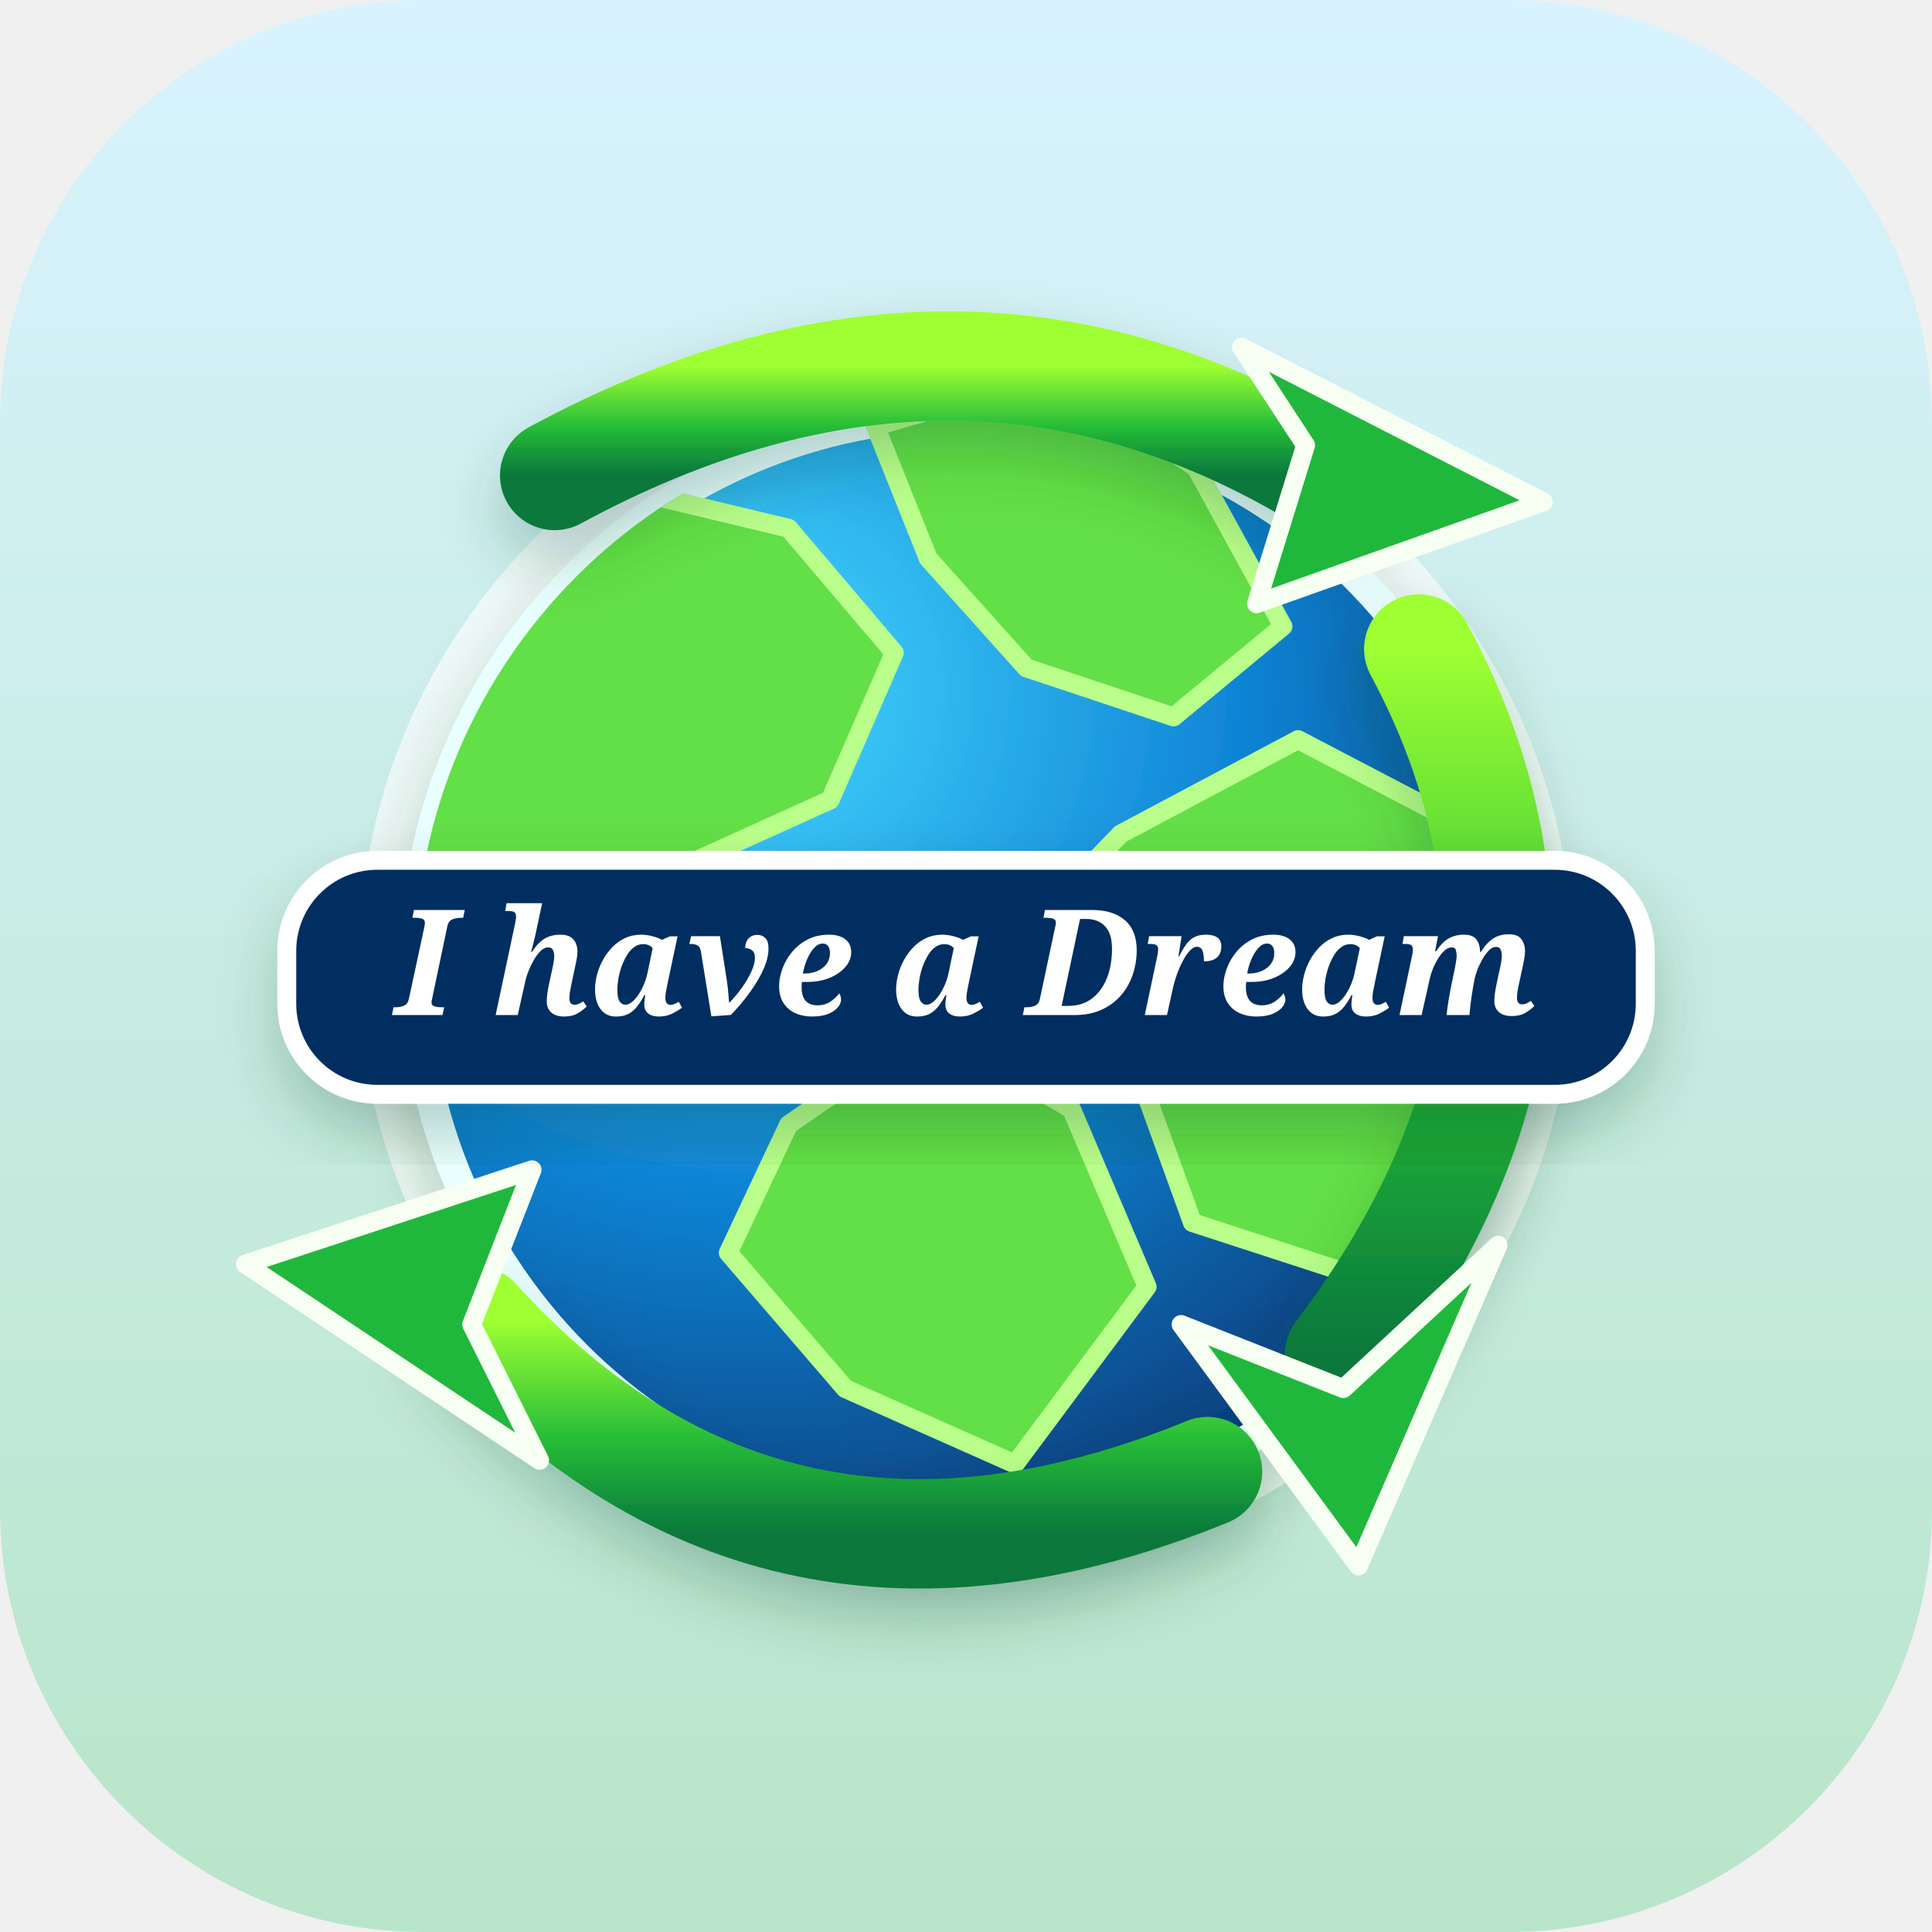
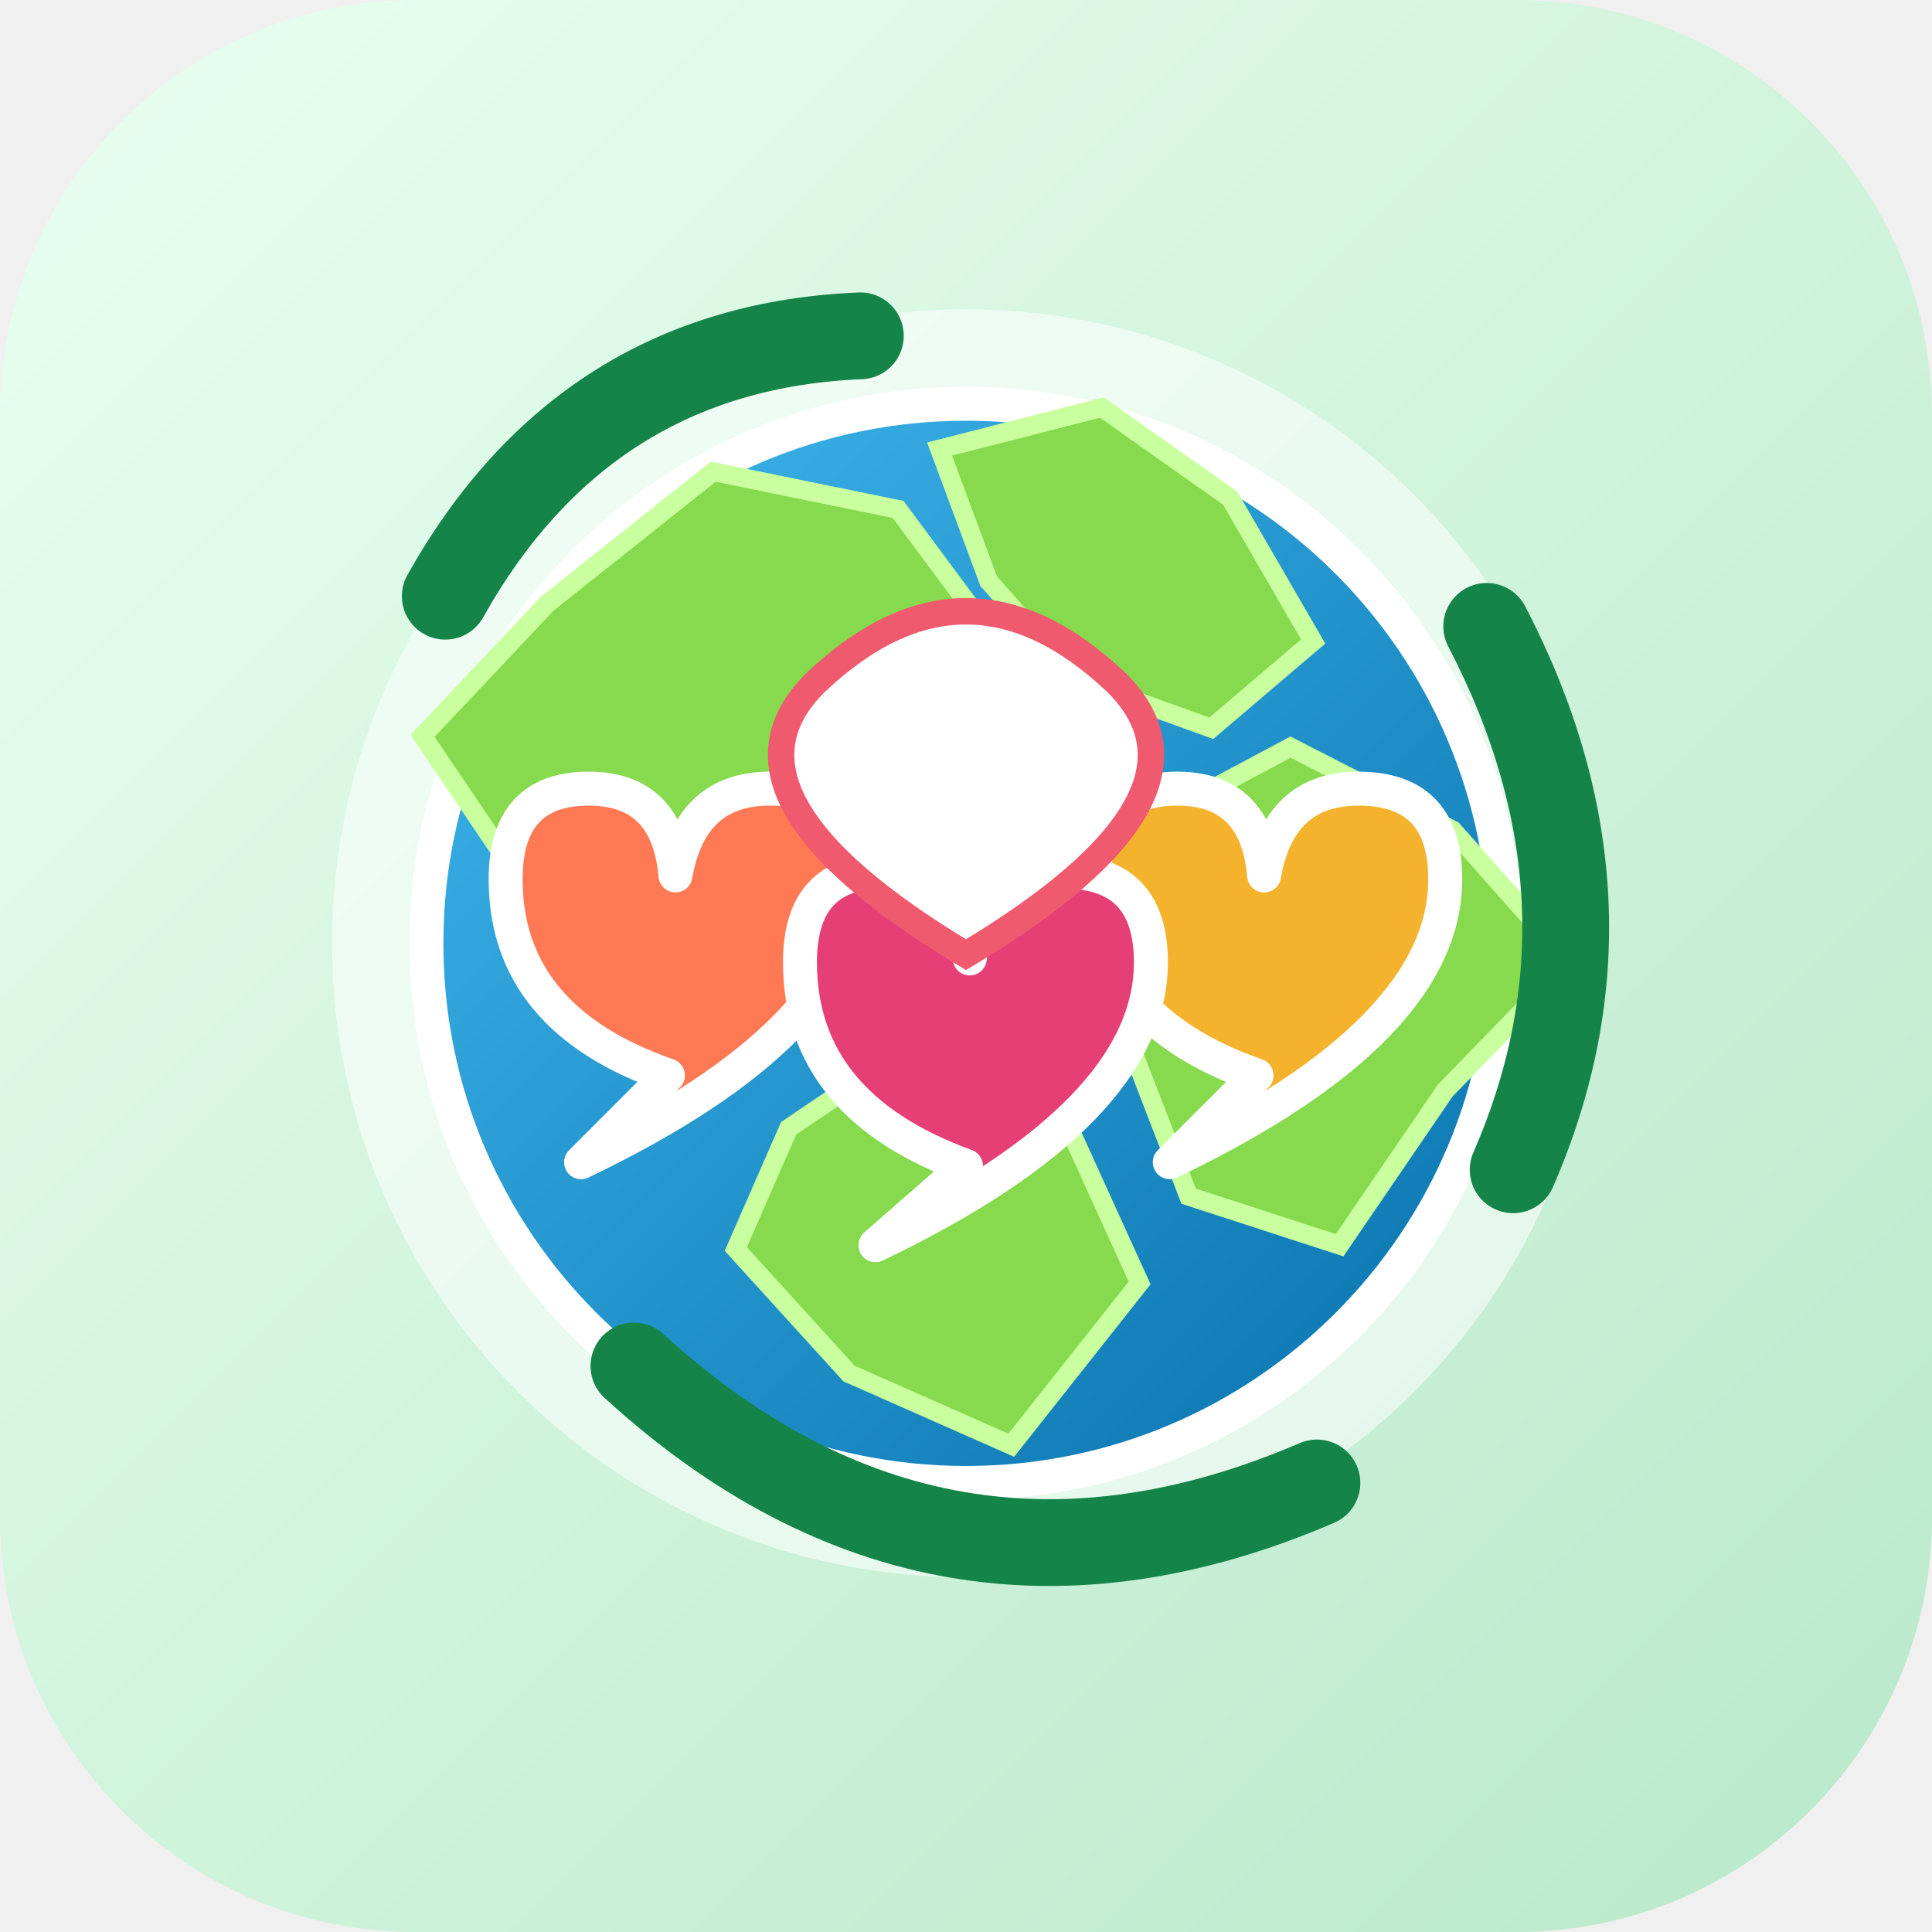
<svg xmlns="http://www.w3.org/2000/svg" viewBox="0 0 512 512">
  <defs>
-     <linearGradient id="bg" x2="0" y2="1">
-       <stop stop-color="#d8f3ff" />
-       <stop offset="1" stop-color="#b8e5c9" />
+     <linearGradient id="bg" x1="0" y1="0" x2="1" y2="1">
+       <stop stop-color="#e9fff1" />
+       <stop offset="1" stop-color="#b9e8c9" />
    </linearGradient>
-     <radialGradient id="sea" cx="30%" cy="25%" r="80%">
-       <stop stop-color="#45d8ff" />
-       <stop offset=".55" stop-color="#1186d7" />
-       <stop offset="1" stop-color="#06417f" />
-     </radialGradient>
-     <linearGradient id="green" x2="0" y2="1">
-       <stop stop-color="#9eff32" />
-       <stop offset=".55" stop-color="#27bd39" />
-       <stop offset="1" stop-color="#08783a" />
+     <linearGradient id="sea" x1="0" y1="0" x2="1" y2="1">
+       <stop stop-color="#40b8ed" />
+       <stop offset="1" stop-color="#0871ac" />
    </linearGradient>
-     <filter id="shadow" x="-30%" y="-30%" width="160%" height="160%">
-       <feDropShadow dx="0" dy="8" stdDeviation="8" flood-color="#073c20" flood-opacity=".24" />
-     </filter>
-     <clipPath id="globe">
-       <circle cx="256" cy="256" r="146" />
-     </clipPath>
  </defs>
-   <rect width="512" height="512" rx="112" fill="url(#bg)" />
-   <circle cx="256" cy="256" r="161" fill="#fff" opacity=".65" />
-   <g filter="url(#shadow)">
-     <circle cx="256" cy="256" r="146" fill="url(#sea)" stroke="#e9ffff" stroke-width="8" />
-     <g clip-path="url(#globe)" fill="#64df47" stroke="#baff8b" stroke-width="5" stroke-linejoin="round">
-       <path d="M113 168l46-40 50 12 28 33-17 39-42 19-18 39-46-15-33-42z" />
-       <path d="M232 113l48-14 37 25 23 42-29 24-39-13-26-29z" />
-       <path d="M297 221l47-25 44 23 35 38-35 37-29 44-43-14-17-47-32-25z" />
-       <path d="M209 298l38-26 37 22 20 47-35 47-45-20-31-36z" />
-     </g>
+   <rect width="512" height="512" rx="110" fill="url(#bg)" />
+   <circle cx="256" cy="250" r="168" fill="#fff" opacity=".55" />
+   <circle cx="256" cy="250" r="143" fill="url(#sea)" stroke="#fff" stroke-width="9" />
+   <path d="M145 160l44-35 49 10 23 31-24 36-38 14-17 33-43-14-27-40zM249 119l43-11 34 24 22 38-27 23-36-13-23-26zM297 222l45-24 43 22 31 35-33 34-28 41-40-13-17-44-30-24zM209 299l37-25 36 22 20 44-34 43-43-19-30-33z" fill="#87d94d" stroke="#c9ff9f" stroke-width="5" />
+   <path d="M118 158q37-66 110-69M394 166q38 73 7 144M349 393q-100 43-181-31" fill="none" stroke="#158449" stroke-width="23" stroke-linecap="round" />
+   <g stroke="#fff" stroke-width="9" stroke-linecap="round" stroke-linejoin="round">
+     <path d="M177 285q-43-15-43-52 0-24 22-24 21 0 23 23 4-23 25-23 23 0 23 24 0 40-73 75z" fill="#ff7955" />
+     <path d="M333 285q-43-15-43-52 0-24 22-24 21 0 23 23 4-23 25-23 23 0 23 24 0 40-73 75z" fill="#f4b22d" />
+     <path d="M256 309q-44-16-44-54 0-24 22-24 21 0 23 23 4-23 25-23 23 0 23 24 0 40-73 75z" fill="#e63f76" />
  </g>
-   <g fill="none" stroke="url(#green)" stroke-width="29" stroke-linecap="round" stroke-linejoin="round" filter="url(#shadow)">
-     <path d="M147 126Q254 68 350 126" />
-     <path d="M376 172Q426 265 355 359" />
-     <path d="M320 390Q205 437 126 350" />
-   </g>
-   <g fill="#20b83c" stroke="#f7fff3" stroke-width="5" stroke-linejoin="round">
-     <path d="M329 92l80 41-76 27 13-42z" />
-     <path d="M397 330l-37 85-47-64 43 17z" />
-     <path d="M143 387l-78-52 76-25-16 41z" />
-   </g>
-   <rect x="76" y="228" width="360" height="62" rx="24" fill="#062f60" stroke="#fff" stroke-width="5" filter="url(#shadow)" />
-   <text x="256" y="269" text-anchor="middle" font-family="Georgia,serif" font-size="39" font-style="italic" font-weight="bold" fill="#fff">I have a Dream</text>
+   <path d="M216 181q40-38 80 0 30 30-40 72-70-42-40-72z" fill="#fff" stroke="#ef5a6f" stroke-width="7" />
</svg>
